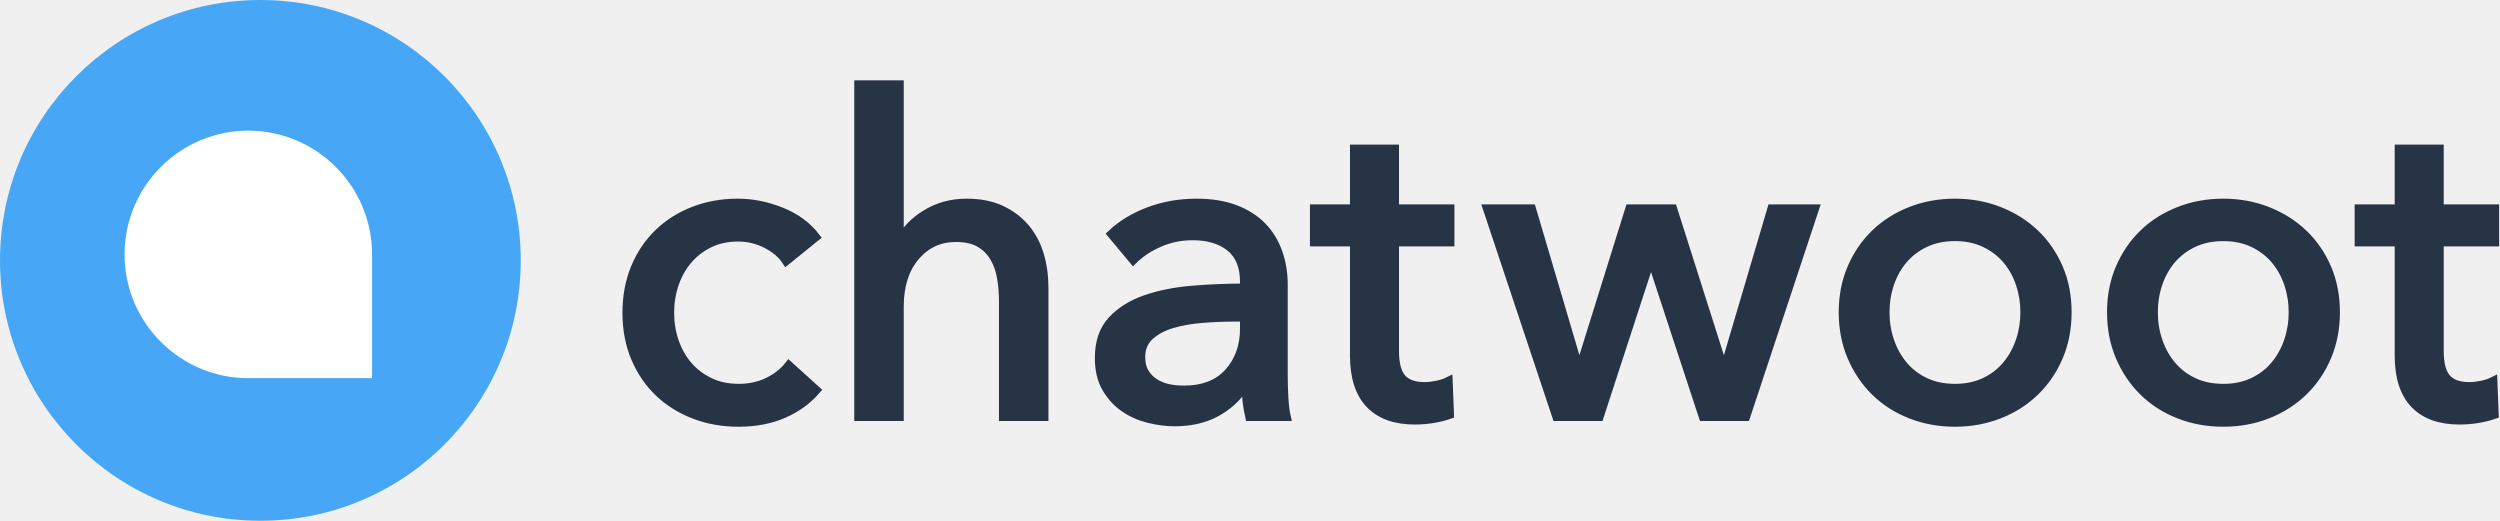
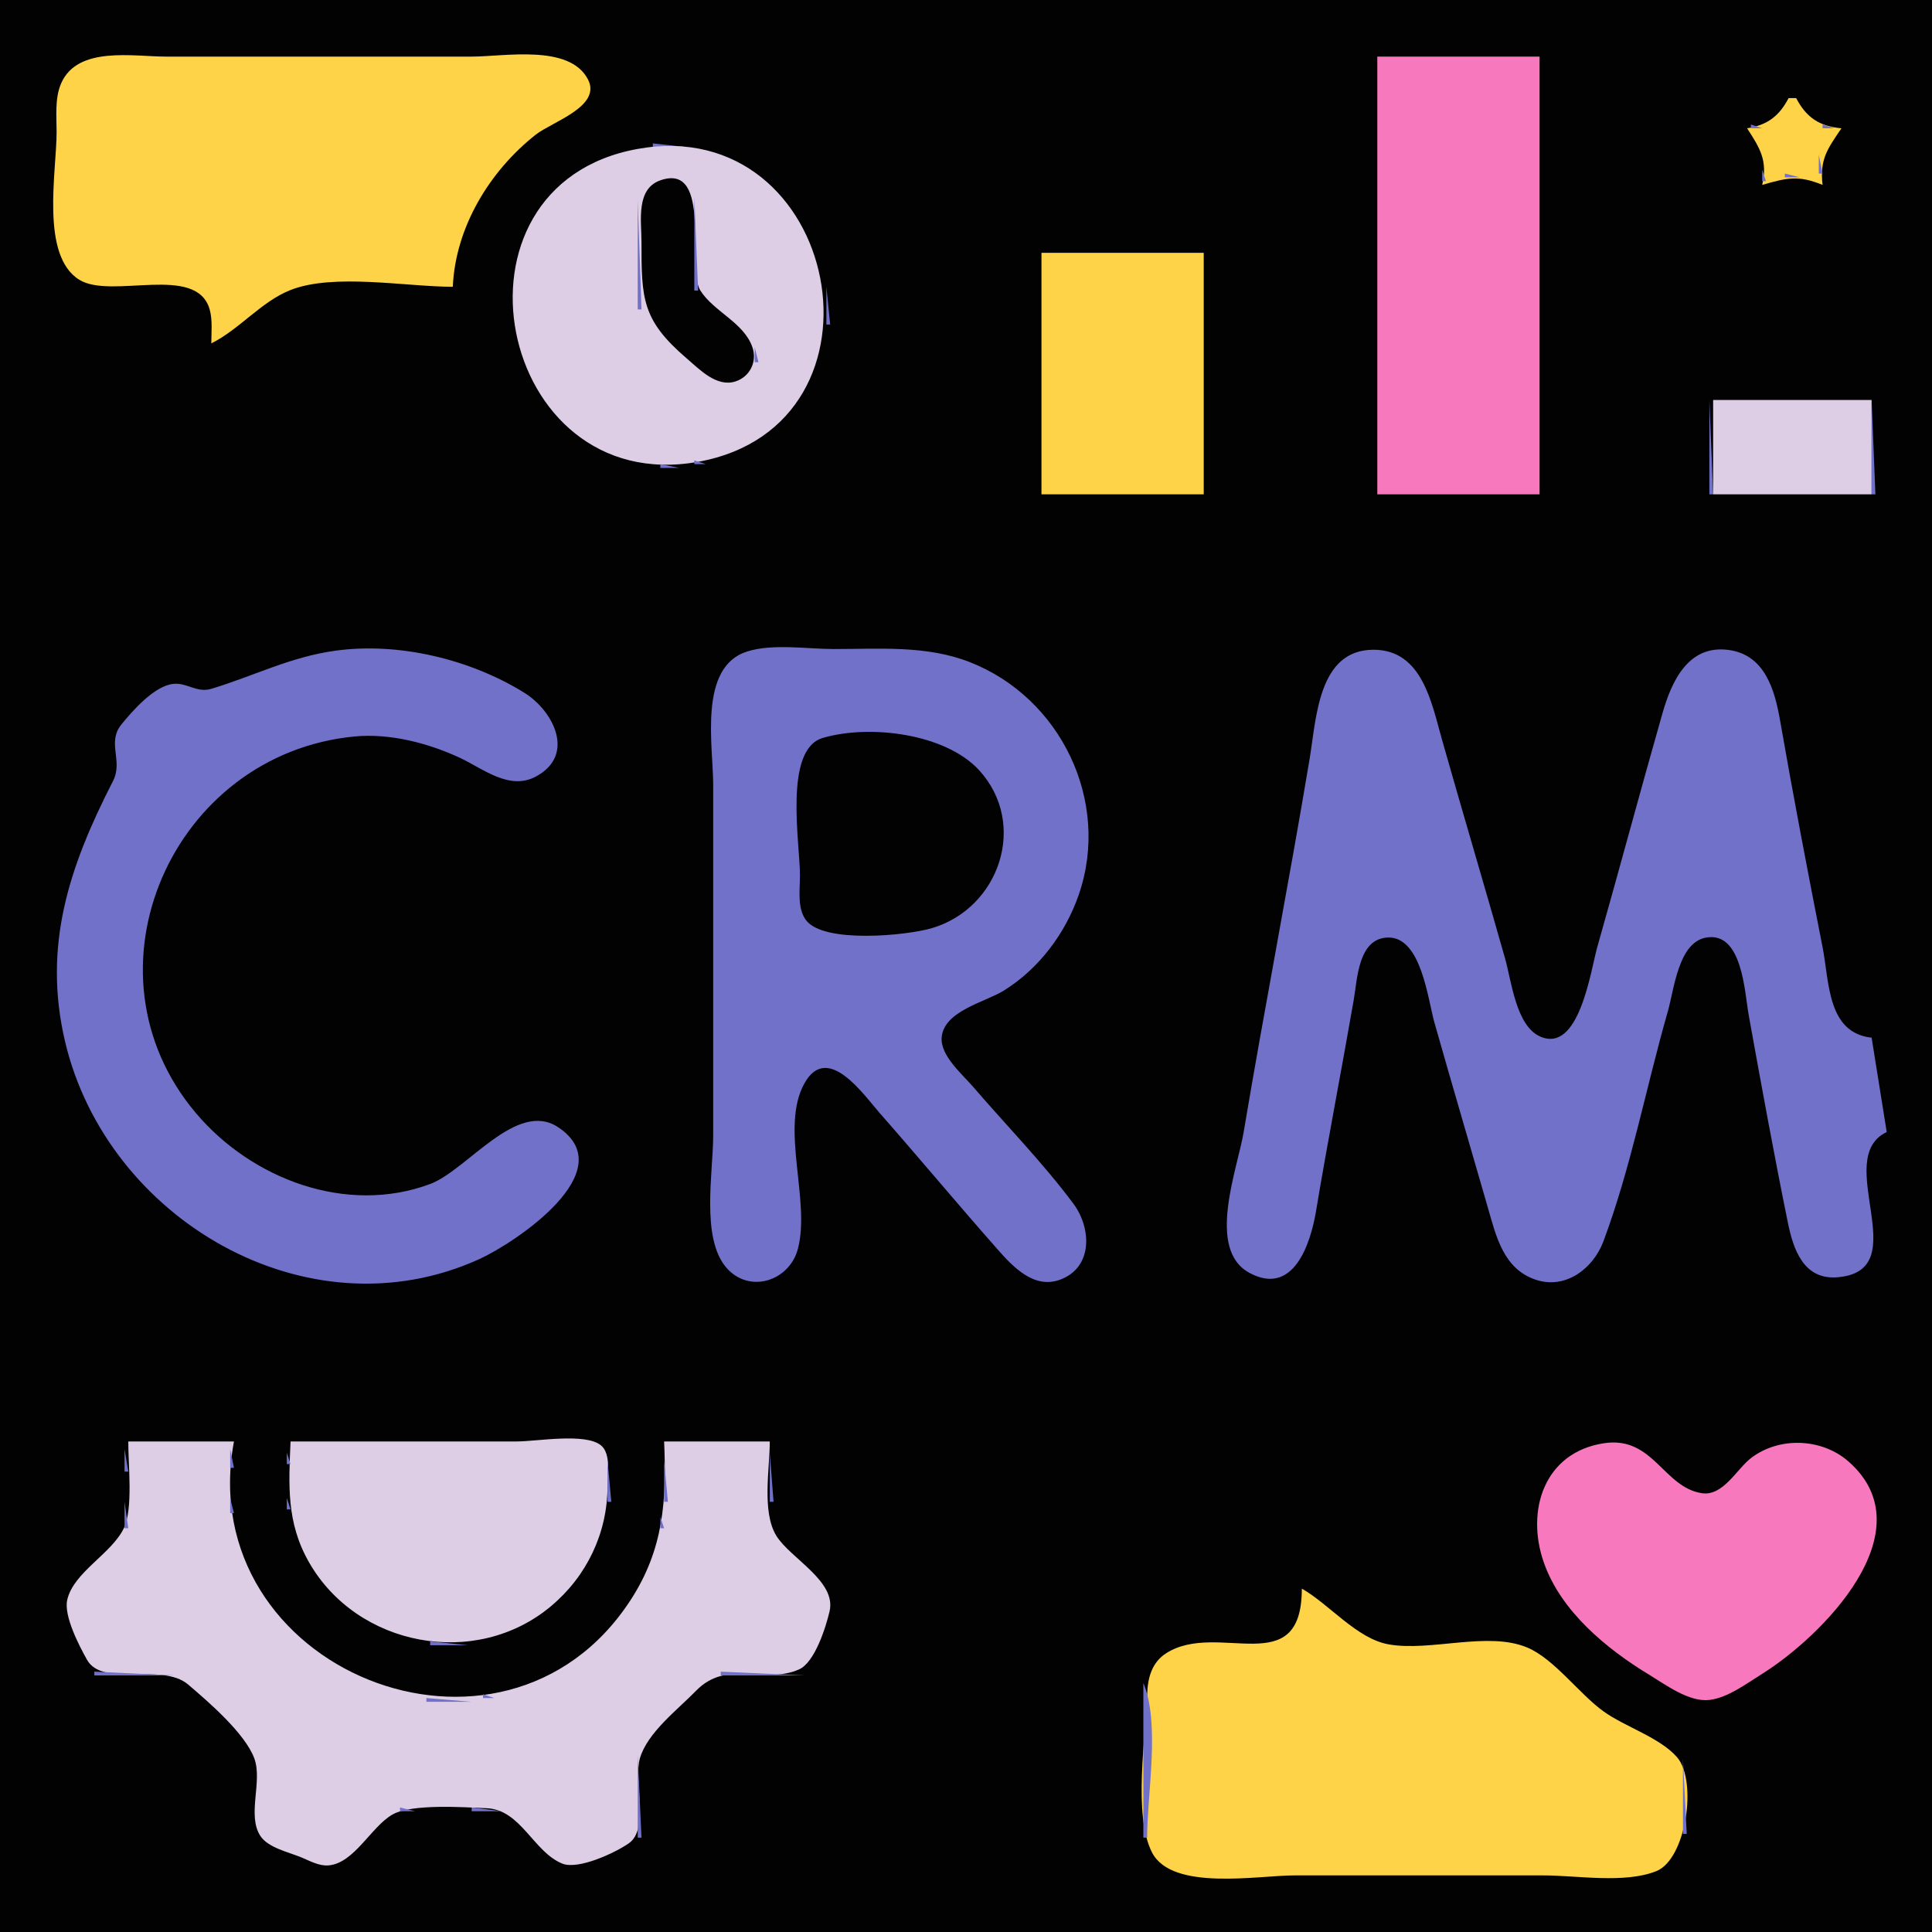
- <svg xmlns="http://www.w3.org/2000/svg" width="2458px" height="512px" viewBox="0 0 2458 512" version="1.1">
-   <g id="Logo" stroke="none" stroke-width="1" fill="none" fill-rule="evenodd">
-     <g id="on_white" fill-rule="nonzero">
-       <g id="woot-log">
-         <circle id="Oval" fill="#47A7F6" cx="256" cy="256" r="256" />
-         <path d="M362.808,368.808 L244.123,368.808 C178.699,368.808 125.457,315.562 125.457,250.122 C125.457,184.703 178.699,131.457 244.124,131.457 C309.565,131.457 362.808,184.703 362.808,250.122 L362.808,368.808 Z" id="Fill-1" stroke="#FFFFFF" stroke-width="6" fill="#FFFFFF" />
-       </g>
-       <path d="M772.982,256.848 C768.658,250.217 762.171,244.667 753.522,240.198 C744.872,235.73 735.647,233.495 725.844,233.495 C715.177,233.495 705.735,235.513 697.518,239.55 C689.302,243.586 682.31,248.992 676.544,255.767 C670.778,262.542 666.381,270.398 663.354,279.336 C660.327,288.273 658.813,297.643 658.813,307.446 C658.813,317.248 660.327,326.618 663.354,335.555 C666.381,344.493 670.778,352.349 676.544,359.124 C682.31,365.899 689.374,371.305 697.735,375.341 C706.095,379.378 715.609,381.396 726.277,381.396 C736.656,381.396 746.098,379.378 754.603,375.341 C763.108,371.305 770.099,365.827 775.577,358.908 L802.822,383.558 C794.173,393.649 783.361,401.505 770.387,407.127 C757.414,412.749 742.71,415.56 726.277,415.56 C710.42,415.56 695.789,412.965 682.382,407.776 C668.976,402.586 657.372,395.307 647.569,385.937 C637.767,376.567 630.055,365.251 624.433,351.989 C618.811,338.727 616,323.879 616,307.446 C616,291.3 618.739,276.597 624.217,263.335 C629.695,250.073 637.335,238.685 647.137,229.171 C656.939,219.657 668.544,212.305 681.95,207.115 C695.356,201.926 709.843,199.331 725.412,199.331 C739.827,199.331 754.17,202.214 768.441,207.98 C782.713,213.746 794.028,222.107 802.389,233.063 L772.982,256.848 Z M885.421,236.09 C890.322,225.999 898.683,217.35 910.504,210.143 C922.324,202.935 935.586,199.331 950.29,199.331 C963.552,199.331 974.94,201.565 984.454,206.034 C993.968,210.503 1001.896,216.485 1008.239,223.981 C1014.582,231.477 1019.267,240.27 1022.294,250.361 C1025.321,260.452 1026.835,271.263 1026.835,282.795 L1026.835,409.938 L986.184,409.938 L986.184,296.634 C986.184,288.273 985.535,280.345 984.238,272.849 C982.94,265.353 980.562,258.722 977.102,252.956 C973.643,247.19 968.958,242.577 963.047,239.117 C957.137,235.658 949.425,233.928 939.911,233.928 C923.766,233.928 910.504,240.054 900.125,252.307 C889.746,264.56 884.556,280.921 884.556,301.391 L884.556,409.938 L843.905,409.938 L843.905,83 L884.556,83 L884.556,236.09 L885.421,236.09 Z M1223.171,277.174 C1223.171,261.893 1218.558,250.577 1209.332,243.226 C1200.106,235.874 1187.853,232.198 1172.573,232.198 C1161.041,232.198 1150.157,234.432 1139.923,238.901 C1129.688,243.37 1121.111,249.064 1114.191,255.983 L1092.568,230.036 C1102.659,220.522 1114.984,213.026 1129.544,207.548 C1144.103,202.07 1159.743,199.331 1176.465,199.331 C1191.169,199.331 1203.926,201.421 1214.738,205.602 C1225.549,209.782 1234.415,215.476 1241.334,222.684 C1248.253,229.892 1253.443,238.396 1256.902,248.199 C1260.362,258.001 1262.092,268.524 1262.092,279.768 L1262.092,369.287 C1262.092,376.206 1262.308,383.486 1262.741,391.126 C1263.173,398.766 1263.966,405.037 1265.119,409.938 L1228.36,409.938 C1226.054,400.136 1224.9,390.333 1224.9,380.531 L1223.603,380.531 C1216.107,391.487 1206.665,399.991 1195.277,406.046 C1183.889,412.1 1170.411,415.128 1154.842,415.128 C1146.77,415.128 1138.337,414.046 1129.544,411.884 C1120.75,409.722 1112.75,406.19 1105.542,401.289 C1098.334,396.388 1092.352,389.901 1087.595,381.828 C1082.838,373.756 1080.46,363.809 1080.46,351.989 C1080.46,336.42 1084.64,324.095 1093.001,315.014 C1101.362,305.932 1112.317,299.013 1125.868,294.256 C1139.418,289.499 1154.698,286.399 1171.708,284.958 C1188.718,283.516 1205.872,282.795 1223.171,282.795 L1223.171,277.174 Z M1213.224,312.203 C1203.133,312.203 1192.682,312.635 1181.871,313.5 C1171.059,314.365 1161.257,316.095 1152.464,318.689 C1143.67,321.284 1136.391,325.176 1130.625,330.366 C1124.859,335.555 1121.976,342.475 1121.976,351.124 C1121.976,357.178 1123.201,362.224 1125.651,366.26 C1128.102,370.296 1131.345,373.612 1135.382,376.206 C1139.418,378.801 1143.887,380.603 1148.788,381.612 C1153.689,382.621 1158.734,383.126 1163.924,383.126 C1182.952,383.126 1197.584,377.432 1207.818,366.044 C1218.053,354.655 1223.171,340.312 1223.171,323.014 L1223.171,312.203 L1213.224,312.203 Z M1425.993,238.252 L1371.504,238.252 L1371.504,345.069 C1371.504,357.467 1373.81,366.332 1378.423,371.666 C1383.036,376.999 1390.388,379.666 1400.478,379.666 C1404.226,379.666 1408.263,379.234 1412.587,378.369 C1416.912,377.504 1420.804,376.206 1424.264,374.477 L1425.561,407.776 C1420.66,409.506 1415.254,410.875 1409.344,411.884 C1403.433,412.893 1397.307,413.398 1390.964,413.398 C1371.648,413.398 1356.872,408.064 1346.637,397.397 C1336.402,386.729 1331.285,370.729 1331.285,349.394 L1331.285,238.252 L1291.931,238.252 L1291.931,204.953 L1331.285,204.953 L1331.285,146.139 L1371.504,146.139 L1371.504,204.953 L1425.993,204.953 L1425.993,238.252 Z M1506.078,204.953 L1552.351,361.503 L1553.216,361.503 L1602.083,204.953 L1644.897,204.953 L1694.629,361.503 L1695.494,361.503 L1741.767,204.953 L1784.581,204.953 L1716.685,409.938 L1674.304,409.938 L1623.706,255.983 L1622.841,255.983 L1572.676,409.938 L1530.295,409.938 L1461.967,204.953 L1506.078,204.953 Z M2032.811,307.013 C2032.811,322.87 2030,337.429 2024.378,350.691 C2018.756,363.953 2010.972,375.413 2001.026,385.072 C1991.079,394.73 1979.331,402.226 1965.78,407.56 C1952.23,412.893 1937.671,415.56 1922.102,415.56 C1906.534,415.56 1891.974,412.893 1878.424,407.56 C1864.873,402.226 1853.197,394.73 1843.395,385.072 C1833.592,375.413 1825.88,363.953 1820.258,350.691 C1814.636,337.429 1811.825,322.87 1811.825,307.013 C1811.825,291.156 1814.636,276.669 1820.258,263.551 C1825.88,250.433 1833.592,239.117 1843.395,229.603 C1853.197,220.089 1864.873,212.665 1878.424,207.332 C1891.974,201.998 1906.534,199.331 1922.102,199.331 C1937.671,199.331 1952.23,201.998 1965.78,207.332 C1979.331,212.665 1991.079,220.089 2001.026,229.603 C2010.972,239.117 2018.756,250.433 2024.378,263.551 C2030,276.669 2032.811,291.156 2032.811,307.013 Z M1990.43,307.013 C1990.43,297.211 1988.917,287.841 1985.89,278.903 C1982.862,269.966 1978.466,262.11 1972.7,255.334 C1966.934,248.559 1959.798,243.154 1951.293,239.117 C1942.788,235.081 1933.058,233.063 1922.102,233.063 C1911.146,233.063 1901.416,235.081 1892.911,239.117 C1884.406,243.154 1877.271,248.559 1871.505,255.334 C1865.738,262.11 1861.342,269.966 1858.315,278.903 C1855.287,287.841 1853.774,297.211 1853.774,307.013 C1853.774,316.816 1855.287,326.185 1858.315,335.123 C1861.342,344.06 1865.738,351.989 1871.505,358.908 C1877.271,365.827 1884.406,371.305 1892.911,375.341 C1901.416,379.378 1911.146,381.396 1922.102,381.396 C1933.058,381.396 1942.788,379.378 1951.293,375.341 C1959.798,371.305 1966.934,365.827 1972.7,358.908 C1978.466,351.989 1982.862,344.06 1985.89,335.123 C1988.917,326.185 1990.43,316.816 1990.43,307.013 Z M2296.611,307.013 C2296.611,322.87 2293.8,337.429 2288.178,350.691 C2282.556,363.953 2274.771,375.413 2264.825,385.072 C2254.878,394.73 2243.13,402.226 2229.58,407.56 C2216.029,412.893 2201.47,415.56 2185.901,415.56 C2170.333,415.56 2155.774,412.893 2142.223,407.56 C2128.673,402.226 2116.996,394.73 2107.194,385.072 C2097.392,375.413 2089.68,363.953 2084.058,350.691 C2078.436,337.429 2075.625,322.87 2075.625,307.013 C2075.625,291.156 2078.436,276.669 2084.058,263.551 C2089.68,250.433 2097.392,239.117 2107.194,229.603 C2116.996,220.089 2128.673,212.665 2142.223,207.332 C2155.774,201.998 2170.333,199.331 2185.901,199.331 C2201.47,199.331 2216.029,201.998 2229.58,207.332 C2243.13,212.665 2254.878,220.089 2264.825,229.603 C2274.771,239.117 2282.556,250.433 2288.178,263.551 C2293.8,276.669 2296.611,291.156 2296.611,307.013 Z M2254.23,307.013 C2254.23,297.211 2252.716,287.841 2249.689,278.903 C2246.662,269.966 2242.265,262.11 2236.499,255.334 C2230.733,248.559 2223.597,243.154 2215.092,239.117 C2206.587,235.081 2196.857,233.063 2185.901,233.063 C2174.946,233.063 2165.215,235.081 2156.71,239.117 C2148.205,243.154 2141.07,248.559 2135.304,255.334 C2129.538,262.11 2125.141,269.966 2122.114,278.903 C2119.087,287.841 2117.573,297.211 2117.573,307.013 C2117.573,316.816 2119.087,326.185 2122.114,335.123 C2125.141,344.06 2129.538,351.989 2135.304,358.908 C2141.07,365.827 2148.205,371.305 2156.71,375.341 C2165.215,379.378 2174.946,381.396 2185.901,381.396 C2196.857,381.396 2206.587,379.378 2215.092,375.341 C2223.597,371.305 2230.733,365.827 2236.499,358.908 C2242.265,351.989 2246.662,344.06 2249.689,335.123 C2252.716,326.185 2254.23,316.816 2254.23,307.013 Z M2453.16,238.252 L2398.671,238.252 L2398.671,345.069 C2398.671,357.467 2400.977,366.332 2405.59,371.666 C2410.203,376.999 2417.554,379.666 2427.645,379.666 C2431.393,379.666 2435.429,379.234 2439.754,378.369 C2444.079,377.504 2447.971,376.206 2451.43,374.477 L2452.728,407.776 C2447.827,409.506 2442.421,410.875 2436.511,411.884 C2430.6,412.893 2424.474,413.398 2418.131,413.398 C2398.815,413.398 2384.039,408.064 2373.804,397.397 C2363.569,386.729 2358.452,370.729 2358.452,349.394 L2358.452,238.252 L2319.098,238.252 L2319.098,204.953 L2358.452,204.953 L2358.452,146.139 L2398.671,146.139 L2398.671,204.953 L2453.16,204.953 L2453.16,238.252 Z" id="chatwoot" stroke="#273445" stroke-width="8" fill="#273444" />
-     </g>
-   </g>
+ <svg xmlns="http://www.w3.org/2000/svg" width="512" height="512">
+   <path style="fill:#020202; stroke:none;" d="M0 0L0 512L512 512L512 0L0 0z" />
+   <path style="fill:#7171c9; stroke:none;" d="M23 15L24 16L23 15z" />
+   <path style="fill:#fed347; stroke:none;" d="M56 91C63.485 87.272 69.24 79.903 77 76.854C88.477 72.345 107.687 76 120 76C120.688 60.219 129.769 45.291 142 35.669C146.331 32.262 159.525 28.197 155.816 21.039C150.934 11.617 133.683 15 125 15L44 15C35.295 15 20.595 12.124 16.228 22.04C14.476 26.02 15 30.763 15 35C15 45.497 10.641 67.719 21.018 74.142C29.573 79.437 52.114 69.797 55.566 82.015C56.363 84.836 56 88.098 56 91z" />
+   <path style="fill:#7171c9; stroke:none;" d="M149 15L150 16L149 15z" />
+   <path style="fill:#f878bd; stroke:none;" d="M365 15L365 131L408 131L408 15L365 15z" />
+   <path style="fill:#7171c9; stroke:none;" d="M20 16L21 17L20 16z" />
+   <path style="fill:#f878bd; stroke:none;" d="M151 16L152 17L151 16z" />
+   <path style="fill:#7171c9; stroke:none;" d="M19 17L20 18L19 17M153 17L154 18L153 17M154 18L155 19L154 18M17 19L18 20L17 19M155 19L156 20L155 19M16 20L17 21L16 20M156 21L157 22L156 21M15 23L16 24L15 23M157.333 23.667L157.667 24.333L157.333 23.667z" />
+   <path style="fill:#f878bd; stroke:none;" d="M157.333 25.667L157.667 26.333L157.333 25.667z" />
+   <path style="fill:#7171c9; stroke:none;" d="M474.667 25.333L475.333 25.667L474.667 25.333z" />
+   <path style="fill:#fed347; stroke:none;" d="M474 26C471.484 30.796 468.355 33.149 463 34C466.438 39.292 468.503 42.609 467 49C473.558 47.13 476.497 46.355 483 49C482.208 42.25 484.278 39.472 488 34C482.205 33.474 478.713 31.172 476 26L474 26z" />
+   <path style="fill:#f878bd; stroke:none;" d="M155 27L156 28L155 27z" />
+   <path style="fill:#7171c9; stroke:none;" d="M156 27L157 28L156 27M473 27L474 28L473 27M476 27L477 28L476 27M153 28L154 29L153 28M151 29L152 30L151 29M472 29L473 30L472 29z" />
+   <path style="fill:#f878bd; stroke:none;" d="M477 29L478 30L477 29z" />
+   <path style="fill:#7171c9; stroke:none;" d="M149 30L150 31L149 30M478 30L479 31L478 30z" />
+   <path style="fill:#f878bd; stroke:none;" d="M147 31L148 32L147 31z" />
+   <path style="fill:#7171c9; stroke:none;" d="M479 31L480 32L479 31M469 32L470 33L469 32M480 32L481 33L480 32M144 33L145 34L144 33M464 33L464 34L467 34L464 33M483 33L483 34L486 34L483 33M143 34L144 35L143 34M462 34L463 35L462 34M463 35L464 36L463 35M140 36L141 37L140 36M464 36L465 37L464 36M139 37L140 38L139 37M465 37L466 38L465 37M138 38L139 39L138 38M173 38L173 39L182 39L173 38M466 38L467 39L466 38M137 39L138 40L137 39M167.667 39.333L168.333 39.667L167.667 39.333z" />
+   <path style="fill:#ddcee6; stroke:none;" d="M169 39.465C115.146 49.174 131.589 132.014 185 122.384C238.954 112.657 222.669 29.788 169 39.465z" />
+   <path style="fill:#7171c9; stroke:none;" d="M185.667 39.333L186.333 39.667L185.667 39.333M136 40L137 41L136 40M164 40L165 41L164 40M189.667 40.333L190.333 40.667L189.667 40.333M467 40L468 41L467 40M135 41L136 42L135 41M161 41L162 42L161 41M192 41L193 42L192 41M482 41L482 46L483 46L482 41M134 42L135 43L134 42M159 42L160 43L159 42M195 42L196 43L195 42M133 43L134 44L133 43M157 43L158 44L157 43M197 43L198 44L197 43z" />
+   <path style="fill:#f878bd; stroke:none;" d="M132 44L133 45L132 44z" />
+   <path style="fill:#7171c9; stroke:none;" d="M155 44L156 45L155 44M198 44L199 45L198 44M153 45L154 46L153 45M200 45L201 46L200 45M467 45L467 48L468 48L467 45M152 46L153 47L152 46M473 46L473 47L477 47L473 46z" />
+   <path style="fill:#f878bd; stroke:none;" d="M477 46L478 47L477 46z" />
+   <path style="fill:#7171c9; stroke:none;" d="M130 47L131 48L130 47M174 47L175 48L174 47z" />
+   <path style="fill:#020202; stroke:none;" d="M175.019 47.782C168.458 50.059 170 58.574 170 64C170 79.164 170.061 84.763 182 94.999C185.43 97.94 189.974 102.736 194.981 101.062C198.781 99.792 200.715 95.777 199.392 92C197.09 85.428 189.222 82.659 185.603 76.996C181.845 71.114 188.934 42.955 175.019 47.782z" />
+   <path style="fill:#7171c9; stroke:none;" d="M179.667 47.333L180.333 47.667L179.667 47.333M203 47L204 48L203 47M479 47L480 48L479 47z" />
+   <path style="fill:#f878bd; stroke:none;" d="M129 48L130 49L129 48z" />
+   <path style="fill:#7171c9; stroke:none;" d="M149 48L150 49L149 48M172 48L173 49L172 48M204 48L205 49L204 48M469 48L470 49L469 48M481 48L482 49L481 48M148 49L149 50L148 49M171 49L172 50L171 49M205 49L206 50L205 49M467 49L468 50L467 49M128 50L129 51L128 50M147 50L148 51L147 50M170 50L171 51L170 50M183 50L184 51L183 50M206 50L207 51L206 50M146 51L147 52L146 51M207 51L208 52L207 51M145 52L146 53L145 52M184 52L184 77L185 77L184 52M208 52L209 53L208 52M126 53L127 54L126 53M169 53L169 82L170 82L169 53M209 53L210 54L209 53M210 54L211 55L210 54M125 55L126 56L125 55M142 56L143 57L142 56M124 57L125 58L124 57M212 57L213 58L212 57M140 59L141 60L140 59M213 59L214 60L213 59M123 60L124 61L123 60M214 60L215 61L214 60M139 61L140 62L139 61z" />
+   <path style="fill:#f878bd; stroke:none;" d="M122 62L123 63L122 62z" />
+   <path style="fill:#7171c9; stroke:none;" d="M215 62L216 63L215 62M122 63L123 64L122 63M138 63L139 64L138 63M216.333 64.667L216.667 65.333L216.333 64.667M137 65L138 66L137 65M121 66L122 67L121 66M15 67L16 68L15 67M217.333 67.667L217.667 68.333L217.333 67.667z" />
+   <path style="fill:#fed347; stroke:none;" d="M276 67L276 131L319 131L319 67L276 67z" />
+   <path style="fill:#7171c9; stroke:none;" d="M136 68L137 69L136 68M120.333 70.667L120.667 71.333L120.333 70.667M17 71L18 72L17 71M218.333 71.667L218.667 72.333L218.333 71.667z" />
+   <path style="fill:#f878bd; stroke:none;" d="M18 72L19 73L18 72z" />
+   <path style="fill:#7171c9; stroke:none;" d="M135.333 72.667L135.667 73.333L135.333 72.667M19 73L20 74L19 73M23 75L24 76L23 75M51 76L52 77L51 76z" />
+   <path style="fill:#f878bd; stroke:none;" d="M76 76L77 77L76 76z" />
+   <path style="fill:#7171c9; stroke:none;" d="M219 76L219 86L220 86L219 76M53 77L54 78L53 77M54 78L55 79L54 78z" />
+   <path style="fill:#f878bd; stroke:none;" d="M73 78L74 79L73 78z" />
+   <path style="fill:#7171c9; stroke:none;" d="M72 79L73 80L72 79M55 80L56 81L55 80M134.333 80.667L134.667 81.333L134.333 80.667M188 80L189 81L188 80z" />
+   <path style="fill:#f878bd; stroke:none;" d="M69 81L70 82L69 81z" />
+   <path style="fill:#7171c9; stroke:none;" d="M189 81L190 82L189 81M68 82L69 83L68 82M190 82L191 83L190 82M65 84L66 85L65 84M170 84L171 85L170 84M64 85L65 86L64 85M194 85L195 86L194 85M195 86L196 87L195 86M61 87L62 88L61 87M173 87L174 88L173 87M196 87L197 88L196 87M60 88L61 89L60 88M135.333 88.667L135.667 89.333L135.333 88.667M174 88L175 89L174 88M197 88L198 89L197 88M175 89L176 90L175 89M198 89L199 90L198 89M218.333 89.667L218.667 90.333L218.333 89.667M57 90L58 91L57 90M199 90L200 91L199 90M136.333 92.667L136.667 93.333L136.333 92.667M179 92L180 93L179 92M200 92L200 96L201 96L200 92M180 93L181 94L180 93M217.333 93.667L217.667 94.333L217.333 93.667M181 94L182 95L181 94M137.333 95.667L137.667 96.333L137.333 95.667M216 96L217 97L216 96M138 98L139 99L138 98M186 98L187 99L186 98M215 98L216 99L215 98M187 99L188 100L187 99M198 99L199 100L198 99M139 100L140 101L139 100M188 100L189 101L188 100M190 101L191 102L190 101M194.667 101.333L195.333 101.667L194.667 101.333M140 102L141 103L140 102M213 102L214 103L213 102M212 104L213 105L212 104M142 105L143 106L142 105M211 105L212 106L211 105M143 106L144 107L143 106M453 106L453 131L454 131L453 106z" />
+   <path style="fill:#ddcee6; stroke:none;" d="M454 106L454 131L496 131L496 106L454 106z" />
+   <path style="fill:#7171c9; stroke:none;" d="M496 106L496 131L497 131L496 106M209 108L210 109L209 108M208 109L209 110L208 109M146 110L147 111L146 110M207 110L208 111L207 110M147 111L148 112L147 111M206 111L207 112L206 111M205 112L206 113L205 112M204 113L205 114L204 113M151 114L152 115L151 114M152 115L153 116L152 115M201 115L202 116L201 115M200 116L201 117L200 116M155 117L156 118L155 117M198 117L199 118L198 117M157 118L158 119L157 118M196 118L197 119L196 118M159 119L160 120L159 119M194 119L195 120L194 119M161 120L162 121L161 120M192 120L193 121L192 120M164 121L165 122L164 121M189 121L190 122L189 121M168.667 122.333L169.333 122.667L168.667 122.333M184 122L184 123L187 123L184 122M175 123L175 124L180 124L175 123M89 172.425C76.928 174.068 67.4 179.11 56 182.543C52.193 183.69 49.616 180.899 46 181.226C40.98 181.68 35.118 188.347 32.167 192C28.247 196.852 32.706 201.605 29.941 207C18.449 229.422 11.237 250.495 17.236 276C28.295 323.017 81.412 354.389 127 333.688C136.427 329.407 165.225 310.288 147.945 298.742C136.92 291.376 123.777 310.121 114 313.771C91.871 322.031 66.711 312.49 51.924 294.985C20.15 257.373 45.654 199.771 94 195.17C103.333 194.282 113.609 196.948 122 200.89C128.038 203.726 134.95 209.536 141.957 205.821C152.71 200.119 146.619 188.36 139 183.619C124.727 174.738 105.753 170.145 89 172.425M198.001 172.653C184.996 176.752 189 197.594 189 208L189 301C189 310.659 185.725 327.976 192.43 335.867C198.463 342.967 209.17 339.55 211.442 330.996C214.865 318.108 206.663 298.814 213.179 287.105C219.285 276.133 228.9 290.164 233.155 295C243.635 306.91 253.782 319.11 264.285 331C268.46 335.726 274.017 341.719 280.996 339.103C289.762 335.816 289.201 325.349 284.471 319C276.385 308.148 266.695 298.255 257.87 288C255.052 284.726 249.21 279.779 249.546 275.001C250.045 267.917 261.078 265.587 266 262.532C275.343 256.734 282.381 247.325 285.921 237C294.382 212.322 281.087 184.887 257 175.464C245.513 170.97 233.07 172 221 172C213.906 172 204.815 170.505 198.001 172.653M500 300L496 275C484.2 273.685 484.818 260.245 482.999 251C479.073 231.046 475.239 211.035 471.75 191C470.333 182.86 467.737 173.476 458 172.229C447.357 170.867 442.974 180.611 440.579 189C434.689 209.631 429.154 230.363 423.29 251C421.551 257.121 418.514 279.433 408.055 274.638C401.749 271.747 400.547 259.952 398.86 254C393.372 234.641 387.628 215.36 382.14 196C379.39 186.297 376.907 172.187 364 172.187C349.319 172.187 348.851 190.387 347.08 201C341.565 234.052 335.13 266.952 329.586 300C327.934 309.848 319.598 331.086 331.094 337.311C342.821 343.661 347.331 329.51 348.753 321C351.877 302.3 355.505 283.679 358.75 265C359.728 259.373 359.94 248.457 367.997 248.457C376.659 248.457 378.391 264.829 380.14 271C384.776 287.356 389.594 303.66 394.291 320C396.503 327.697 398.443 336.288 407 339.145C414.889 341.779 422.216 336.184 424.906 329C432.242 309.409 436.229 288.109 442 268C443.657 262.225 444.756 249.892 452.015 248.492C461.735 246.619 462.332 262.944 463.424 269C466.734 287.345 470.082 305.734 473.801 324C475.26 331.168 477.999 339.246 486.999 338.486C507.994 336.713 485.253 307.05 500 300z" />
+   <path style="fill:#020202; stroke:none;" d="M218.015 195.573C207.62 198.651 212 223.433 212 232C212 235.739 211.217 240.66 213.603 243.852C218.265 250.088 240.229 247.967 247 245.956C264.881 240.646 272.431 218.348 259.532 204.174C250.612 194.371 230.449 191.89 218.015 195.573z" />
+   <path style="fill:#ddcee6; stroke:none;" d="M34 382C33.95 388.028 35.338 399.785 32.818 405C29.521 411.822 19.463 416.65 17.813 424C16.86 428.243 21.001 436.189 23.055 439.852C27.232 447.301 42.939 440.528 49.83 446.394C55.212 450.976 64.943 459.344 67.397 466C69.648 472.107 65.378 481.064 69.028 486.582C71.114 489.736 76.695 490.877 80 492.28C82.148 493.192 84.586 494.535 87 494.353C93.871 493.835 98.335 484.105 104 480.873C109.104 477.96 122.982 478.938 129 479.198C138.06 479.59 141.353 490.768 149 493.868C153.27 495.599 163.107 490.978 166.682 488.468C172.104 484.66 167.91 471.795 169.573 466C171.531 459.171 179.599 453.068 184.424 448.108C192.743 439.556 202.493 446.513 211.775 442.397C215.936 440.551 218.888 431.154 219.848 427C221.701 418.978 209.457 413.011 205.742 407C201.829 400.668 204 389.213 204 382L176 382C176.665 397.497 175.921 410.473 167.135 424C133.364 475.99 50.784 442.413 62 382L34 382M77 382C76.504 393.541 75.865 403.459 81.879 414C94.667 436.414 126.074 442.353 145.999 425.674C155.486 417.734 160.941 406.337 160.999 394C161.014 390.945 161.974 385.225 159.258 383.028C155.087 379.653 142.202 382 137 382L77 382z" />
+   <path style="fill:#7171c9; stroke:none;" d="M160.333 382.667L160.667 383.333L160.333 382.667M175 382L176 383L175 382M423.667 382.333L424.333 382.667L423.667 382.333z" />
+   <path style="fill:#f878bd; stroke:none;" d="M425 382.479C409.201 384.936 404.339 400.292 409.101 414C413.599 426.95 425.647 436.903 437 443.796C441.364 446.445 447.625 451.139 453 450.505C457.898 449.926 462.922 446.119 467 443.575C482.588 433.852 510.823 405.8 489.906 387.34C482.85 381.114 471.501 380.655 464.015 386.419C460.23 389.332 456.632 396.575 451.001 395.712C440.787 394.147 438.107 380.441 425 382.479z" />
+   <path style="fill:#7171c9; stroke:none;" d="M430.667 382.333L431.333 382.667L430.667 382.333M472.667 382.333L473.333 382.667L472.667 382.333M479.667 382.333L480.333 382.667L479.667 382.333M420 383L421 384L420 383M434 383L435 384L434 383M469 383L470 384L469 383M483 383L484 384L483 383M33 384L33 390L34 390L33 384M61 384L61 389L62 389L61 384M417 384L418 385L417 384M76 385L76 388L77 388L76 385M204 385L204 398L205 398L204 385M438 385L439 386L438 385M487 385L488 386L487 385M161 387L161 398L162 398L161 387M176 387L176 398L177 398L176 387M413 387L414 388L413 387M462 387L463 388L462 387M412 388L413 389L412 388M461 388L462 389L461 388M411 389L412 390L411 389M444 391L445 392L444 391M493 391L494 392L493 391M409 392L410 393L409 392M458 392L459 393L458 392M457 393L458 394L457 393M408 394L409 395L408 394M456 394L457 395L456 394M448 395L449 396L448 395M495 395L496 396L495 395M451.667 396.333L452.333 396.667L451.667 396.333M61 397L61 401L62 401L61 397M76 397L76 400L77 400L76 397M407.333 397.667L407.667 398.333L407.333 397.667M33 398L33 405L34 405L33 398M496 398L497 399L496 398M160.333 401.667L160.667 402.333L160.333 401.667M175 402L175 405L176 405L175 402M77 403L78 404L77 403M62.333 404.667L62.667 405.333L62.333 404.667M159 405L160 406L159 405M204 405L205 406L204 405M32 406L33 407L32 406M78 406L79 407L78 406M496.333 406.667L496.667 407.333L496.333 406.667M174.333 407.667L174.667 408.333L174.333 407.667M205 407L206 408L205 407M407.333 407.667L407.667 408.333L407.333 407.667M63.333 408.667L63.667 409.333L63.333 408.667M158 408L159 409L158 408M206 408L207 409L206 408M79 409L80 410L79 409M207 409L208 410L207 409M157 410L158 411L157 410M173.333 410.667L173.667 411.333L173.333 410.667M208 410L209 411L208 410M64.333 411.667L64.667 412.333L64.333 411.667M80 411L81 412L80 411M209 411L210 412L209 411M495 411L496 412L495 411M210 412L211 413L210 412M408 412L409 413L408 412M26 413L27 414L26 413M81 413L82 414L81 413M172.333 413.667L172.667 414.333L172.333 413.667M211 413L212 414L211 413M25 414L26 415L25 414M65 414L66 415L65 414M155 414L156 415L155 414M212 414L213 415L212 414M24 415L25 416L24 415M82 415L83 416L82 415M213 415L214 416L213 415M23 416L24 417L23 416M66 416L67 417L66 416M83 416L84 417L83 416M154 416L155 417L154 416M171 416L172 417L171 416M214 416L215 417L214 416M493 416L494 417L493 416M22 417L23 418L22 417M153 417L154 418L153 417M215 417L216 418L215 417M410 417L411 418L410 417M21 418L22 419L21 418M170 418L171 419L170 418M20 419L21 420L20 419M67 419L68 420L67 419M85 419L86 420L85 419M19 420L20 421L19 420M68 420L69 421L68 420M86 420L87 421L86 420M151 420L152 421L151 420M169 420L170 421L169 420M18 421L19 422L18 421M150 421L151 422L150 421z" />
+   <path style="fill:#fed347; stroke:none;" d="M345 421C344.984 445.792 322.829 429.422 309.105 438.09C305.23 440.537 304.144 444.687 304.015 449C303.686 460.052 300.188 481.059 305.318 490.956C310.647 501.238 333.41 497 343 497L409 497C417.965 497 430.566 499.249 438.985 495.852C446.821 492.689 449.924 471.919 444.397 465.637C439.815 460.431 430.692 457.651 425 453.572C418.489 448.906 411.897 439.606 404.715 436.603C394.244 432.227 379.16 437.752 368 435.772C359.555 434.274 352.336 425.18 345 421z" />
+   <path style="fill:#7171c9; stroke:none;" d="M346 421L347 422L346 421M490 421L491 422L490 421M17 422L18 423L17 422M69 422L70 423L69 422M149 422L150 423L149 422M347 422L348 423L347 422M413 422L414 423L413 422M16.333 423.667L16.667 424.333L16.333 423.667M148 423L149 424L148 423M167 423L168 424L167 423M70 424L71 425L70 424M147 424L148 425L147 424M350 424L351 425L350 424M488 424L489 425L488 424M71 425L72 426L71 425M91 425L92 426L91 425M146 425L147 426L146 425M166 425L167 426L166 425M220 425L221 426L220 425M351 425L352 426L351 425M487 425L488 426L487 425M17 426L18 427L17 426M92 426L93 427L92 426M165 426L166 427L165 426M416 426L417 427L416 426M143 427L144 428L143 427M354 427L355 428L354 427M417 427L418 428L417 427M18.333 428.667L18.667 429.333L18.333 428.667M73 428L74 429L73 428M95 428L96 429L95 428M142 428L143 429L142 428M219 428L220 429L219 428M355 428L356 429L355 428M418 428L419 429L418 428M74 429L75 430L74 429M140 429L141 430L140 429M163 429L164 430L163 429M98 430L99 431L98 430M162 430L163 431L162 430M218 430L219 431L218 430M344 430L345 431L344 430M358 430L359 431L358 430M19 431L20 432L19 431M100 431L101 432L100 431M161 431L162 432L161 431M359 431L360 432L359 431M102 432L103 433L102 432M134 432L135 433L134 432M160 432L161 433L160 432M343 432L344 433L343 432M20 433L21 434L20 433M105 433L106 434L105 433M131.667 433.333L132.333 433.667L131.667 433.333M159 433L160 434L159 433M217 433L218 434L217 433M362 433L363 434L362 433M423 433L424 434L423 433M109 434L110 435L109 434M128 434L129 435L128 434M158 434L159 435L158 434M363 434L364 435L363 434M424 434L425 435L424 434M114 435L114 436L124 436L114 435M157 435L158 436L157 435M216 435L217 436L216 435M340 435L341 436L340 435M365 435L366 436L365 435M425 435L426 436L425 435M21 436L22 437L21 436M81 436L82 437L81 436M156 436L157 437L156 436M311.667 436.333L312.333 436.667L311.667 436.333M82 437L83 438L82 437M155 437L156 438L155 437M215 437L216 438L215 437M309 437L310 438L309 437z" />
+   <path style="fill:#f878bd; stroke:none;" d="M406 437L407 438L406 437z" />
+   <path style="fill:#7171c9; stroke:none;" d="M475 437L476 438L475 437M22 438L23 439L22 438M83 438L84 439L83 438M407 438L408 439L407 438M429 438L430 439L429 438M152 439L153 440L152 439M408 439L409 440L408 439M86 440L87 441L86 440M151 440L152 441L151 440M214 440L215 441L214 440M409 440L410 441L409 440M471 440L472 441L471 440M23 441L24 442L23 441M149 441L150 442L149 441z" />
+   <path style="fill:#f878bd; stroke:none;" d="M305 441L306 442L305 441z" />
+   <path style="fill:#7171c9; stroke:none;" d="M410 441L411 442L410 441M433 441L434 442L433 441M89 442L90 443L89 442M148 442L149 443L148 442M213 442L214 443L213 442M411 442L412 443L411 442M468 442L469 443L468 442M25 443L25 444L46 444L25 443M91 443L92 444L91 443M146 443L147 444L146 443M191 443L191 444L213 444L191 443z" />
+   <path style="fill:#f878bd; stroke:none;" d="M304 443L305 444L304 443z" />
+   <path style="fill:#7171c9; stroke:none;" d="M412 443L413 444L412 443M436 443L437 444L436 443M93 444L94 445L93 444M144 444L145 445L144 444M413 444L414 445L413 444M438 444L439 445L438 444M465 444L466 445L465 444M49 445L50 446L49 445M95 445L96 446L95 445M142 445L143 446L142 445M186 445L187 446L186 445M414 445L415 446L414 445M463 445L464 446L463 445M50 446L51 447L50 446M97 446L98 447L97 446M139.667 446.333L140.333 446.667L139.667 446.333M185 446L186 447L185 446M303 446L303 487L304 487C304 475.304 307.511 456.75 303 446z" />
+   <path style="fill:#f878bd; stroke:none;" d="M415 446L416 447L415 446z" />
+   <path style="fill:#7171c9; stroke:none;" d="M441 446L442 447L441 446M51 447L52 448L51 447M100 447L101 448L100 447M137 447L138 448L137 447M184 447L185 448L184 447M443 447L444 448L443 447M460 447L461 448L460 447M103.667 448.333L104.333 448.667L103.667 448.333M133.667 448.333L134.333 448.667L133.667 448.333M445 448L446 449L445 448M458 448L459 449L458 448M107.667 449.333L108.333 449.667L107.667 449.333M128 449L128 450L131 450L128 449M419 449L420 450L419 449M447 449L448 450L447 449M456 449L457 450L456 449M53 450L54 451L53 450M113 450L113 451L125 451L113 450M420 450L421 451L420 450M449 450L450 451L449 450M454 450L455 451L454 450M54 451L55 452L54 451M181 451L182 452L181 451M451.667 451.333L452.333 451.667L451.667 451.333M55 452L56 453L55 452M180 452L181 453L180 452M423 452L424 453L423 452M56 453L57 454L56 453M179 453L180 454L179 453z" />
+   <path style="fill:#f878bd; stroke:none;" d="M424 453L425 454L424 453z" />
+   <path style="fill:#7171c9; stroke:none;" d="M57 454L58 455L57 454M178 454L179 455L178 454M58 455L59 456L58 455M177 455L178 456L177 455M427 455L428 456L427 455M59 456L60 457L59 456M176 456L177 457L176 456M429 456L430 457L429 456M60 457L61 458L60 457M175 457L176 458L175 457z" />
+   <path style="fill:#f878bd; stroke:none;" d="M430 457L431 458L430 457z" />
+   <path style="fill:#7171c9; stroke:none;" d="M61 458L62 459L61 458M432 458L433 459L432 458M62 459L63 460L62 459M434 459L435 460L434 459M63 460L64 461L63 460M437 461L438 462L437 461M170 462L171 463L170 462M439 462L440 463L439 462M441 463L442 464L441 463M67.333 464.667L67.667 465.333L67.333 464.667M443 464L444 465L443 464M169 465L169 487L170 487L169 465M445 465L446 466L445 465M446 466L446 486L447 486L446 466M106 479L106 480L110 480L106 479M125 479L125 480L133 480L125 479M103 480L104 481L103 480M134 480L135 481L134 480M102 481L103 482L102 481M135 481L136 482L135 481M136 482L137 483L136 482M137 483L138 484L137 483M138 484L139 485L138 484M139 485L140 486L139 485M140 486L141 487L140 486M68 487L69 488L68 487M141 487L142 488L141 487M70 488L71 489L70 488M142 488L143 489L142 488M167 488L168 489L167 488M73 489L74 490L73 489M143 489L144 490L143 489M164 489L165 490L164 489z" />
+   <path style="fill:#f878bd; stroke:none;" d="M304 489L305 490L304 489z" />
+   <path style="fill:#7171c9; stroke:none;" d="M445 489L446 490L445 489M75 490L76 491L75 490M144 490L145 491L144 490M162 490L163 491L162 490M77.667 491.333L78.333 491.667L77.667 491.333M145 491L146 492L145 491M159 491L160 492L159 491M444 491L445 492L444 491M80 492L81 493L80 492M146 492L147 493L146 492M157 492L158 493L157 492M82 493L83 494L82 493M147 493L148 494L147 493M154.667 493.333L155.333 493.667L154.667 493.333M84.667 494.333L85.333 494.667L84.667 494.333M148 494L149 495L148 494M152 494L153 495L152 494M87 495L88 496L87 495M149.667 495.333L150.333 495.667L149.667 495.333M309 495L310 496L309 495M440 495L441 496L440 495M311 496L312 497L311 496z" />
+   <path style="fill:#f878bd; stroke:none;" d="M312 496L313 497L312 496M437 496L438 497L437 496z" />
+   <path style="fill:#7171c9; stroke:none;" d="M438 496L439 497L438 496z" />
</svg>
